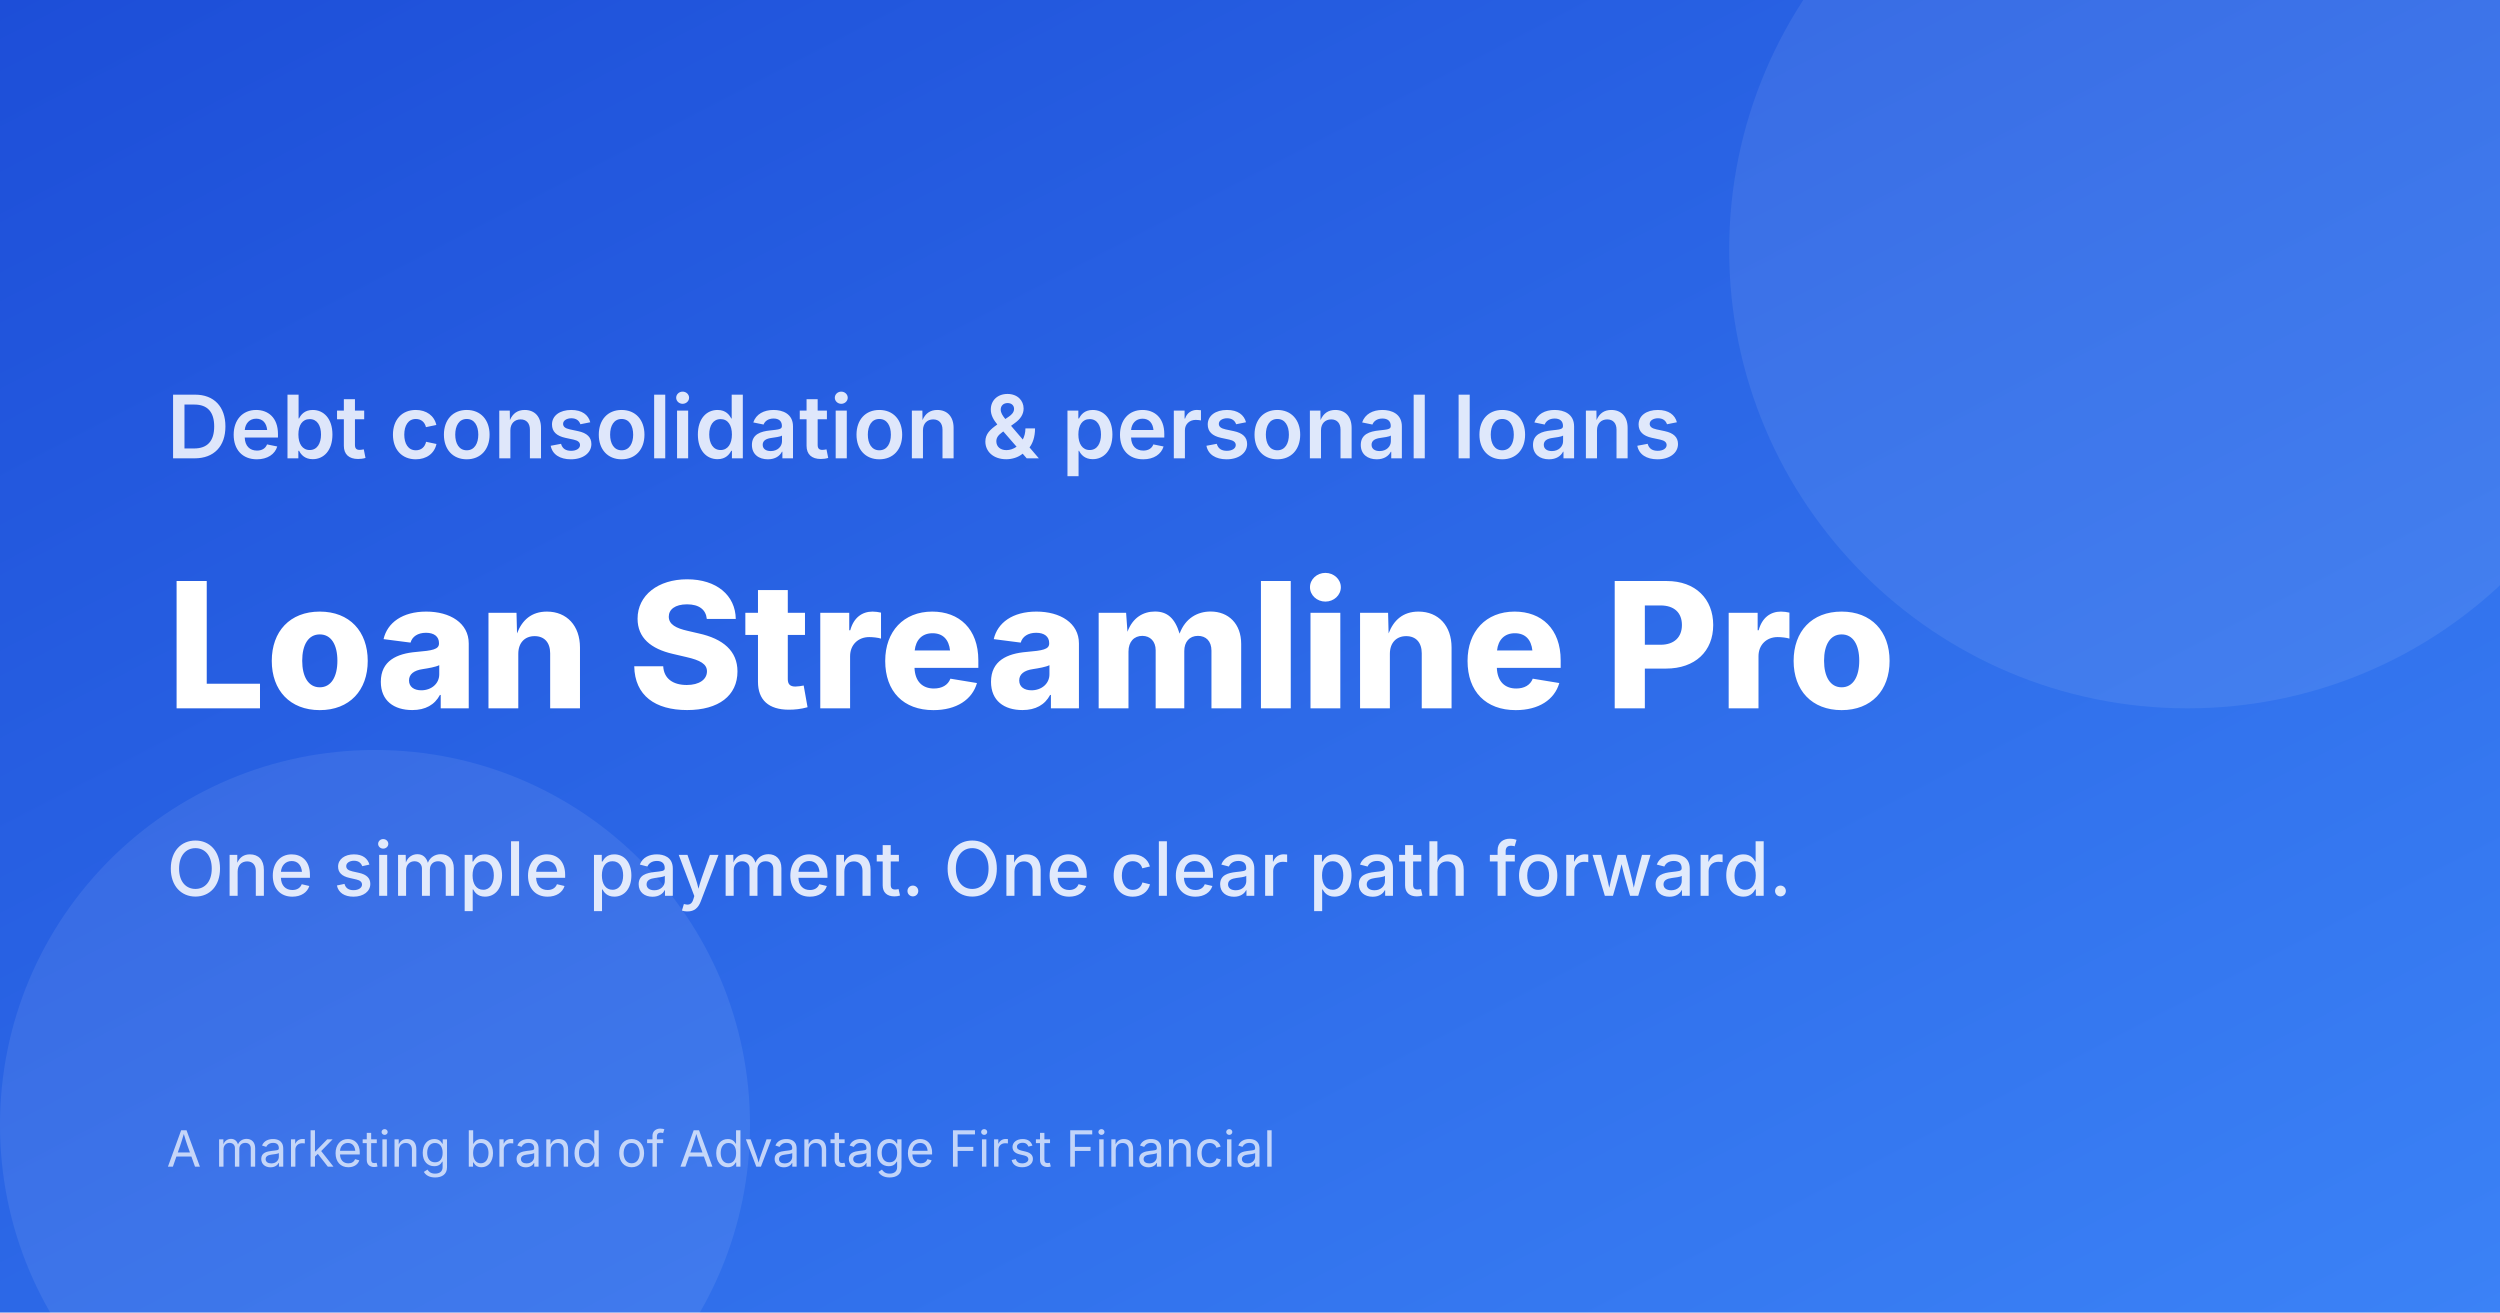
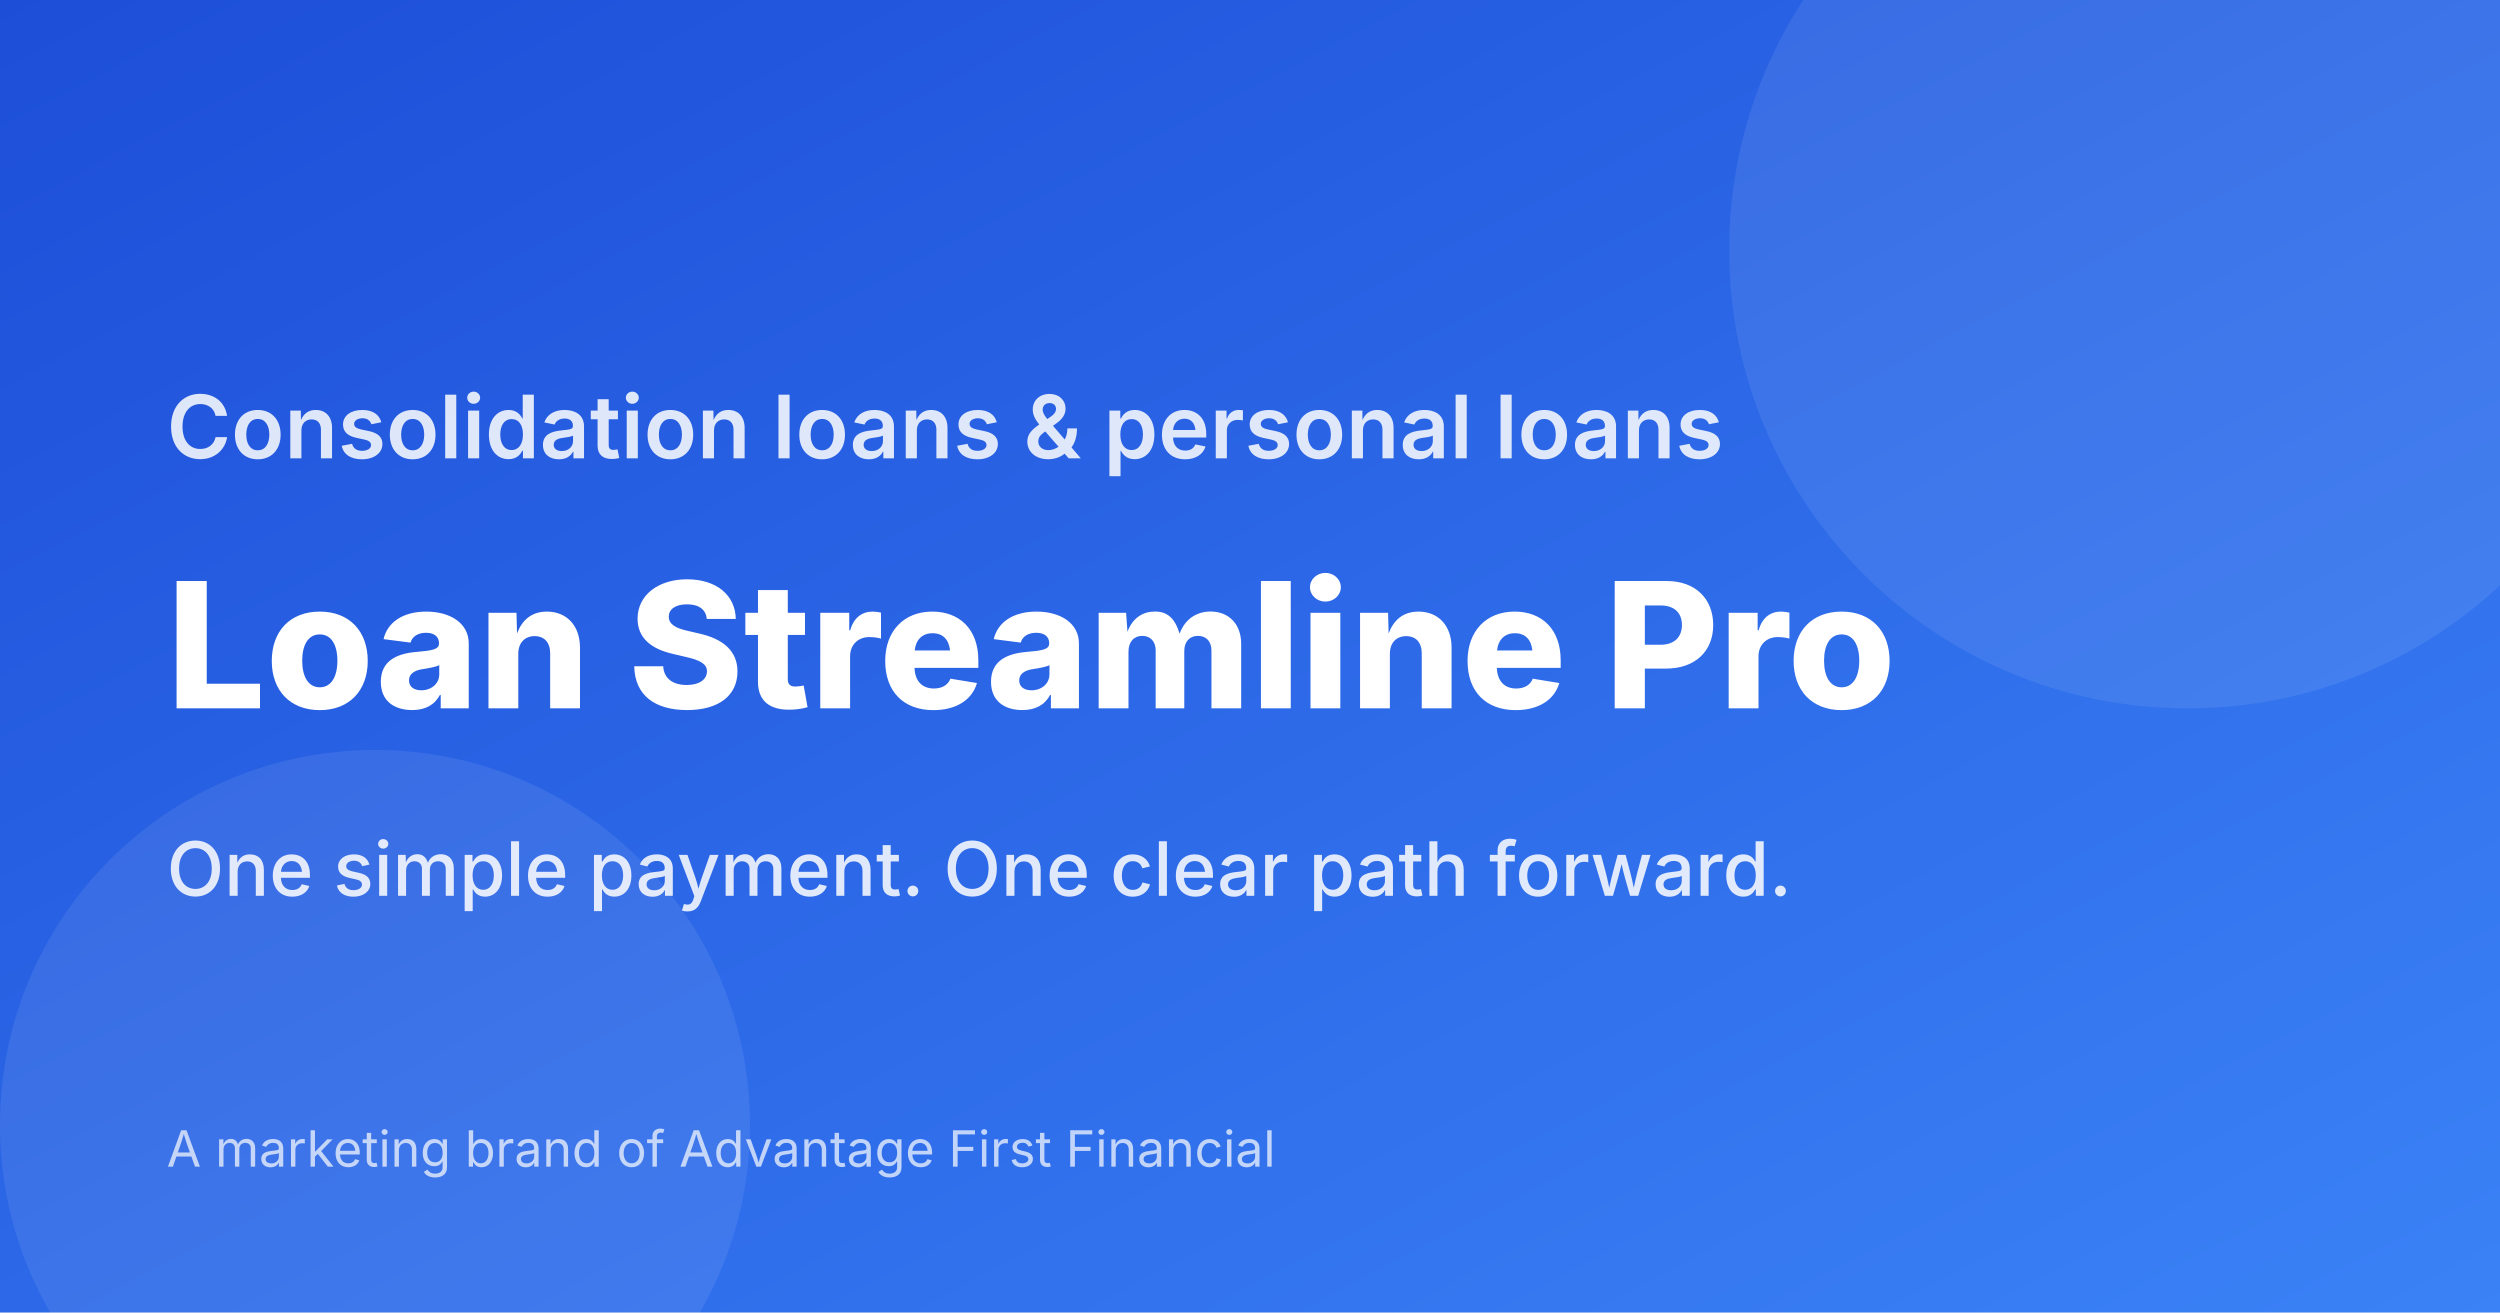
<svg xmlns="http://www.w3.org/2000/svg" viewBox="0 0 1200 630">
  <defs>
    <linearGradient id="bg" x1="0" y1="0" x2="1" y2="1">
      <stop offset="0" stop-color="#1d4ed8" />
      <stop offset="1" stop-color="#3b82f6" />
    </linearGradient>
  </defs>
  <rect width="1200" height="630" fill="url(#bg)" />
  <circle cx="1050" cy="120" r="220" fill="#ffffff" opacity="0.08" />
  <circle cx="180" cy="540" r="180" fill="#ffffff" opacity="0.08" />
  <g font-family="Inter, system-ui, sans-serif" fill="#fff">
-     <text x="80" y="220" font-size="42" font-weight="600" opacity="0.85">Debt consolidation &amp; personal loans</text>
+     <text x="80" y="220" font-size="42" font-weight="600" opacity="0.85">Consolidation loans &amp; personal loans</text>
    <text x="80" y="340" font-size="84" font-weight="800">Loan Streamline Pro</text>
    <text x="80" y="430" font-size="36" font-weight="500" opacity="0.85">One simple payment. One clear path forward.</text>
    <text x="80" y="560" font-size="24" opacity="0.7">A marketing brand of Advantage First Financial</text>
  </g>
</svg>
